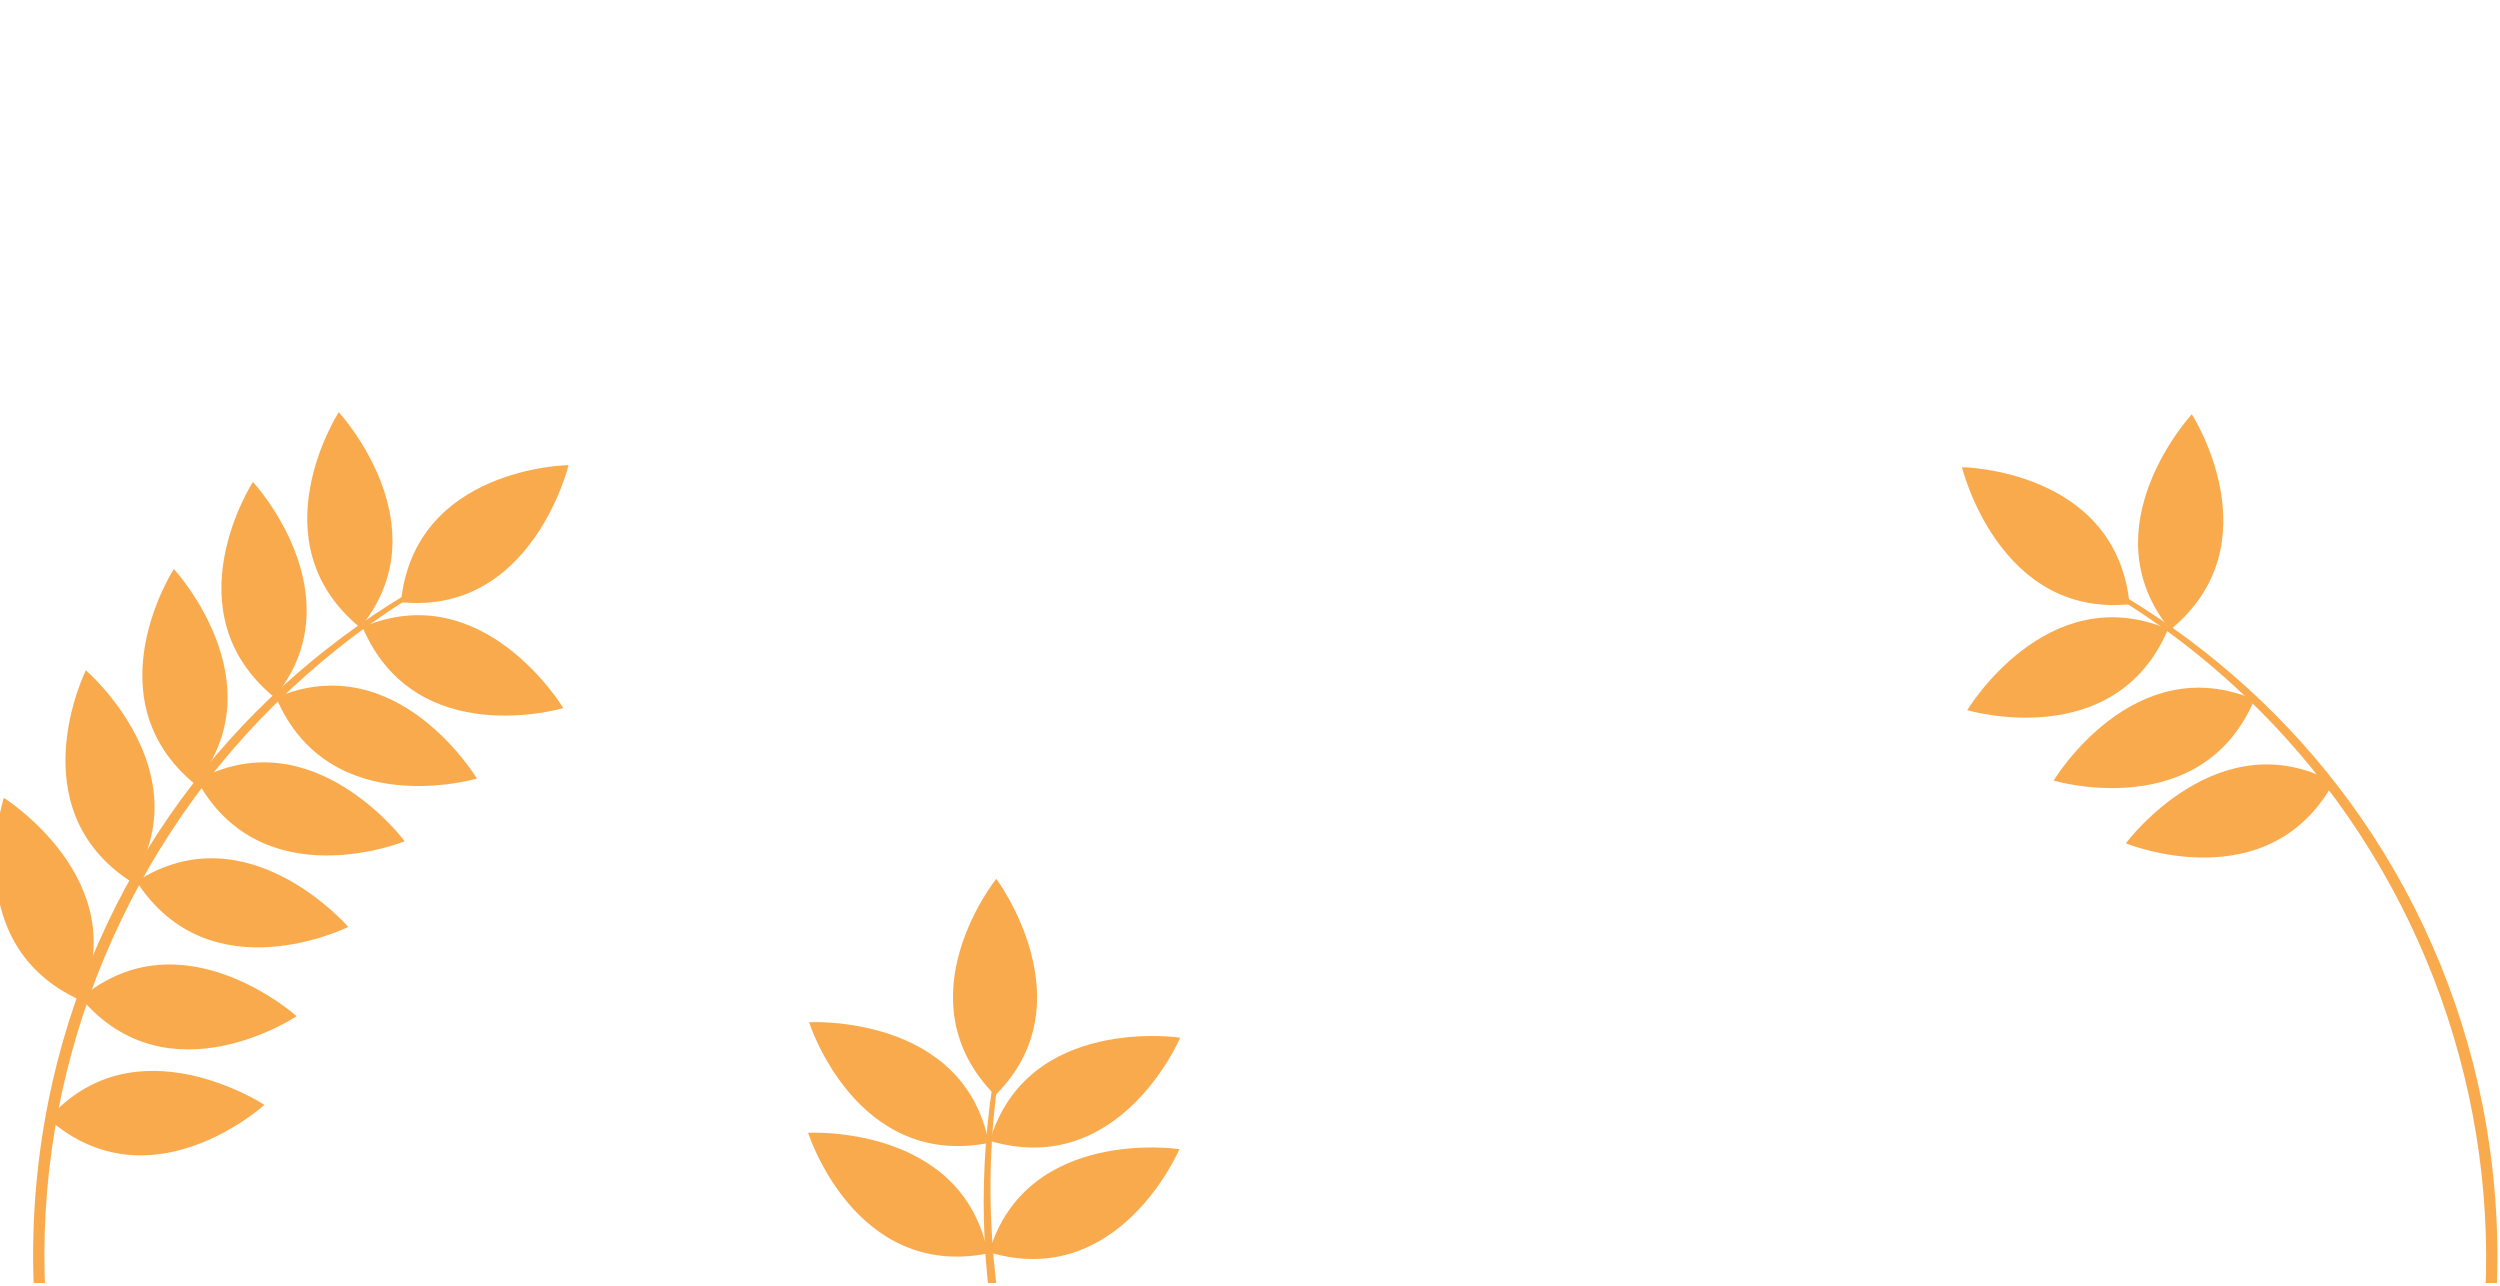
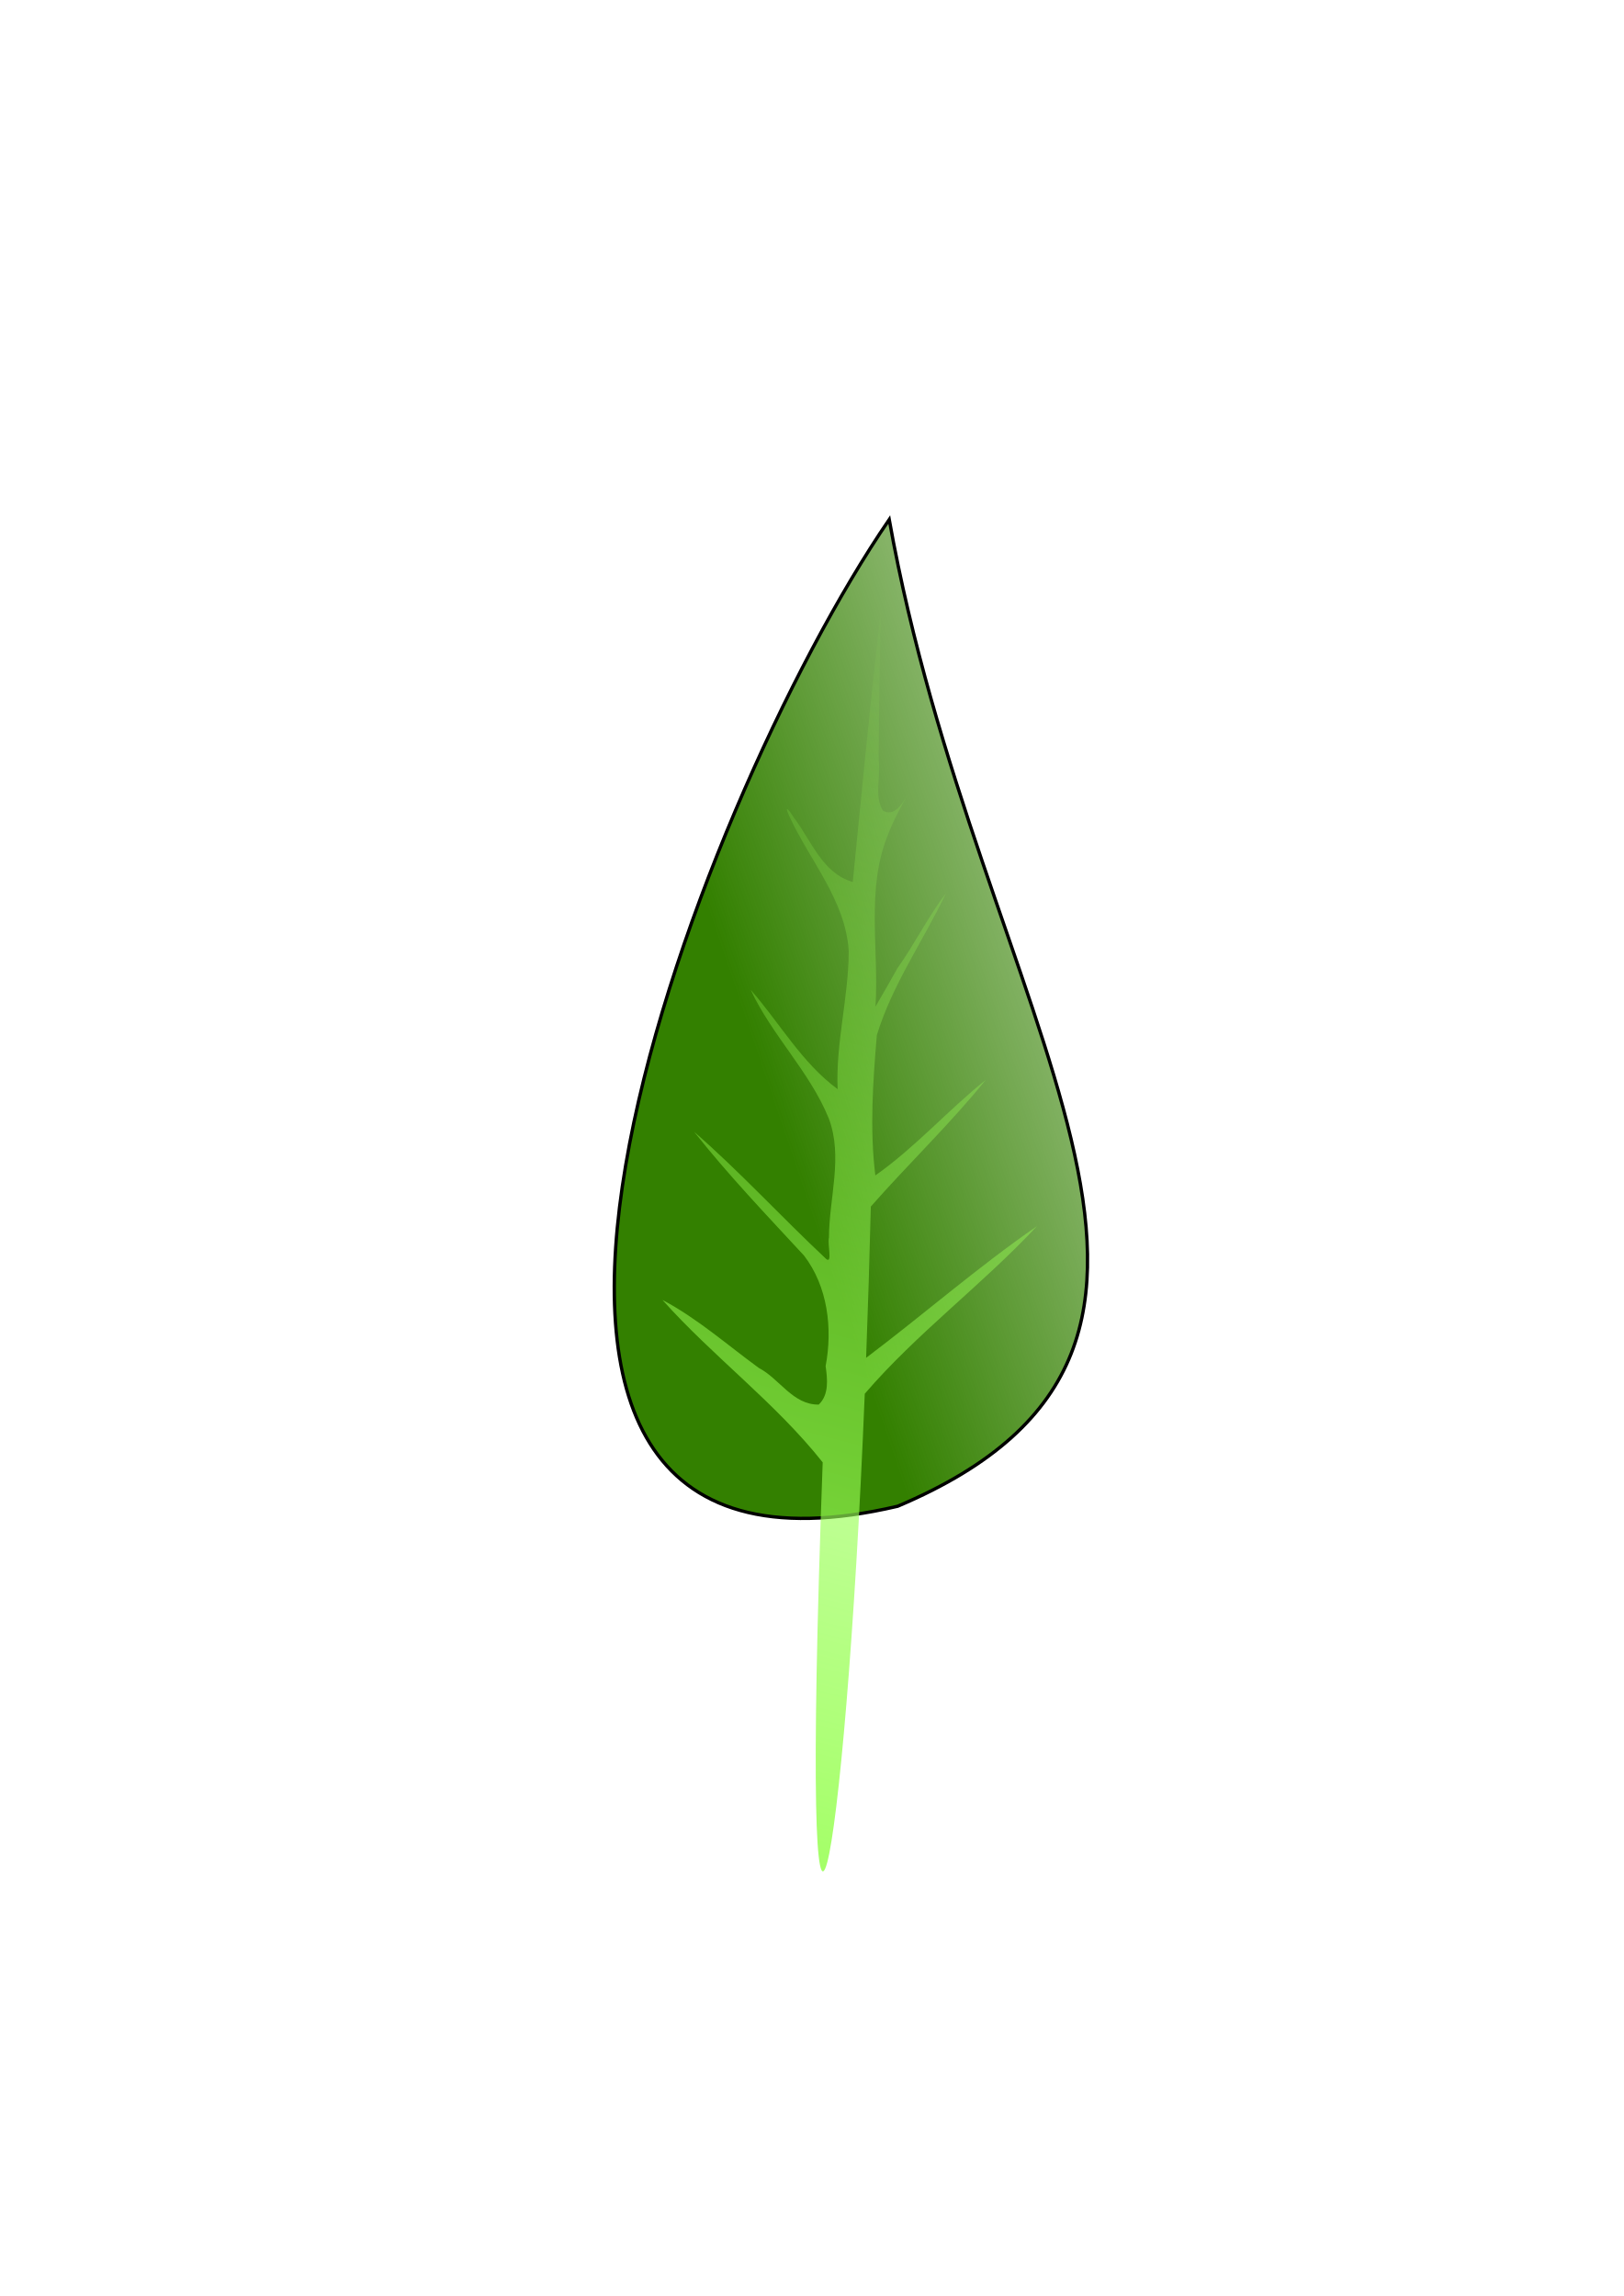
- <svg xmlns="http://www.w3.org/2000/svg" width="100%" height="100%" viewBox="0 0 924 475" version="1.1" xml:space="preserve" style="fill-rule:evenodd;clip-rule:evenodd;stroke-linejoin:round;stroke-miterlimit:2;">
-   <g id="Artboard1" transform="matrix(1,0,0,1,2.42209,6.86841)">
-     <rect x="-2.422" y="-6.868" width="923.512" height="474.192" style="fill:none;" />
-     <clipPath id="_clip1">
-       <rect x="-2.422" y="-6.868" width="923.512" height="474.192" />
-     </clipPath>
-     <g clip-path="url(#_clip1)">
-       <g transform="matrix(1,0,0,1,40.1505,-51.9758)">
-         <g transform="matrix(1,0,0,1,742.626,526.222)">
-           <path d="M0,-260.695C32.584,-241.062 61.021,-215.238 83.448,-184.484C107.539,-151.448 124.25,-113.238 132.251,-73.144C136.914,-49.775 138.678,-25.879 137.482,-2.081C137.349,0.583 133.187,0.599 133.323,-2.081C137.425,-82.884 106.335,-162.608 48.956,-219.546C33.868,-234.517 17.124,-247.885 -0.906,-259.146C-1.883,-259.756 -0.994,-261.294 0,-260.695" style="fill:rgb(249,170,77);fill-rule:nonzero;" />
-         </g>
-         <g transform="matrix(1,0,0,1,682.569,273.301)">
-           <path d="M0,-55.523C0,-55.523 56.947,-54.805 61.956,-4.861C13.481,0 0,-55.523 0,-55.523" style="fill:rgb(249,170,77);fill-rule:nonzero;" />
-         </g>
-         <g transform="matrix(1,0,0,1,767.514,277.854)">
-           <path d="M0,-79.638C0,-79.638 30.896,-31.795 -7.943,0C-38.803,-37.698 0,-79.638 0,-79.638" style="fill:rgb(249,170,77);fill-rule:nonzero;" />
-         </g>
-         <g transform="matrix(1,0,0,1,684.519,274.845)">
-           <path d="M0,32.741C0,32.741 54.582,48.998 74.224,2.806C29.39,-16.257 0,32.741 0,32.741" style="fill:rgb(249,170,77);fill-rule:nonzero;" />
-         </g>
-         <g transform="matrix(1,0,0,1,716.451,300.873)">
-           <path d="M0,32.741C0,32.741 54.582,48.998 74.224,2.806C29.39,-16.257 0,32.741 0,32.741" style="fill:rgb(249,170,77);fill-rule:nonzero;" />
-         </g>
-         <g transform="matrix(1,0,0,1,743.134,332.417)">
-           <path d="M0,24.39C0,24.39 52.735,45.896 76.791,1.841C34.031,-21.506 0,24.39 0,24.39" style="fill:rgb(249,170,77);fill-rule:nonzero;" />
-         </g>
-         <g transform="matrix(1,0,0,1,107.519,525.458)">
-           <path d="M0,-260.695C-32.584,-241.062 -61.021,-215.238 -83.449,-184.484C-107.539,-151.448 -124.25,-113.238 -132.251,-73.145C-136.915,-49.776 -138.678,-25.879 -137.483,-2.08C-137.35,0.584 -133.187,0.599 -133.324,-2.08C-137.426,-82.884 -106.335,-162.608 -48.956,-219.546C-33.869,-234.517 -17.124,-247.885 0.905,-259.146C1.882,-259.756 0.994,-261.294 0,-260.695" style="fill:rgb(249,170,77);fill-rule:nonzero;" />
-         </g>
-         <g transform="matrix(1,0,0,1,167.574,272.537)">
-           <path d="M0,-55.523C0,-55.523 -56.947,-54.805 -61.956,-4.861C-13.481,0 0,-55.523 0,-55.523" style="fill:rgb(249,170,77);fill-rule:nonzero;" />
-         </g>
-         <g transform="matrix(1,0,0,1,82.6312,277.09)">
-           <path d="M0,-79.638C0,-79.638 -30.897,-31.795 7.942,0C38.803,-37.698 0,-79.638 0,-79.638" style="fill:rgb(249,170,77);fill-rule:nonzero;" />
-         </g>
-         <g transform="matrix(1,0,0,1,50.9105,302.849)">
-           <path d="M0,-79.637C0,-79.637 -30.897,-31.795 7.942,0C38.803,-37.698 0,-79.637 0,-79.637" style="fill:rgb(249,170,77);fill-rule:nonzero;" />
-         </g>
-         <g transform="matrix(1,0,0,1,21.681,335.048)">
-           <path d="M0,-79.638C0,-79.638 -30.897,-31.795 7.943,0C38.803,-37.698 0,-79.638 0,-79.638" style="fill:rgb(249,170,77);fill-rule:nonzero;" />
-         </g>
-         <g transform="matrix(1,0,0,1,-10.8317,371.075)">
-           <path d="M0,-78.245C0,-78.245 -25.339,-27.24 16.821,0C43.26,-40.92 0,-78.245 0,-78.245" style="fill:rgb(249,170,77);fill-rule:nonzero;" />
-         </g>
-         <g transform="matrix(1,0,0,1,-41.1637,414.819)">
-           <path d="M0,-74.834C0,-74.834 -17.396,-20.604 28.374,0C48.372,-44.424 0,-74.834 0,-74.834" style="fill:rgb(249,170,77);fill-rule:nonzero;" />
-         </g>
-         <g transform="matrix(1,0,0,1,165.625,274.081)">
-           <path d="M0,32.741C0,32.741 -54.583,48.998 -74.224,2.806C-29.391,-16.257 0,32.741 0,32.741" style="fill:rgb(249,170,77);fill-rule:nonzero;" />
-         </g>
-         <g transform="matrix(1,0,0,1,133.693,300.109)">
-           <path d="M0,32.741C0,32.741 -54.583,48.998 -74.224,2.806C-29.391,-16.257 0,32.741 0,32.741" style="fill:rgb(249,170,77);fill-rule:nonzero;" />
-         </g>
-         <g transform="matrix(1,0,0,1,107.01,331.653)">
-           <path d="M0,24.39C0,24.39 -52.735,45.896 -76.79,1.841C-34.031,-21.506 0,24.39 0,24.39" style="fill:rgb(249,170,77);fill-rule:nonzero;" />
-         </g>
-         <g transform="matrix(1,0,0,1,86.1439,369.786)">
-           <path d="M0,17.922C0,17.922 -51.005,43.26 -78.244,1.1C-37.324,-25.338 0,17.922 0,17.922" style="fill:rgb(249,170,77);fill-rule:nonzero;" />
-         </g>
-         <g transform="matrix(1,0,0,1,67.0804,414.209)">
-           <path d="M0,6.49C0,6.49 -47.35,38.137 -79.753,-0.197C-42.547,-31.647 0,6.49 0,6.49" style="fill:rgb(249,170,77);fill-rule:nonzero;" />
-         </g>
-         <g transform="matrix(1,0,0,1,55.1586,460.328)">
-           <path d="M0,-6.859C0,-6.859 -42.156,31.435 -79.866,-1.693C-47.713,-38.294 0,-6.859 0,-6.859" style="fill:rgb(249,170,77);fill-rule:nonzero;" />
-         </g>
-         <g transform="matrix(1,0,0,1,324.193,717.812)">
-           <path d="M0,-271.187C-5.629,-233.565 -3.845,-195.193 5.569,-158.312C15.682,-118.696 34.484,-81.471 60.288,-49.758C75.328,-31.274 92.623,-14.69 111.727,-0.447C113.865,1.147 116.528,-2.05 114.377,-3.653C49.484,-51.976 7.848,-126.734 0.522,-207.237C-1.403,-228.404 -1.038,-249.828 1.771,-270.898C1.924,-272.04 0.172,-272.334 0,-271.187" style="fill:rgb(249,170,77);fill-rule:nonzero;" />
-         </g>
-         <g transform="matrix(1,0,0,1,325.656,449.945)">
-           <path d="M0,-80.031C0,-80.031 -35.73,-35.682 -0.429,0C34.204,-34.263 0,-80.031 0,-80.031" style="fill:rgb(249,170,77);fill-rule:nonzero;" />
-         </g>
-         <g transform="matrix(1,0,0,1,256.457,474.03)">
-           <path d="M0,-51.11C0,-51.11 17.188,3.186 66.44,-6.491C57.048,-54.296 0,-51.11 0,-51.11" style="fill:rgb(249,170,77);fill-rule:nonzero;" />
-         </g>
-         <g transform="matrix(1,0,0,1,256.101,514.891)">
-           <path d="M0,-51.11C0,-51.11 17.187,3.186 66.44,-6.491C57.048,-54.296 0,-51.11 0,-51.11" style="fill:rgb(249,170,77);fill-rule:nonzero;" />
-         </g>
-         <g transform="matrix(1,0,0,1,393.632,472.498)">
-           <path d="M0,-43.86C0,-43.86 -22.247,8.567 -70.363,-5.726C-56.49,-52.427 0,-43.86 0,-43.86" style="fill:rgb(249,170,77);fill-rule:nonzero;" />
-         </g>
-         <g transform="matrix(1,0,0,1,393.349,513.693)">
-           <path d="M0,-43.86C0,-43.86 -22.247,8.567 -70.363,-5.726C-56.491,-52.427 0,-43.86 0,-43.86" style="fill:rgb(249,170,77);fill-rule:nonzero;" />
-         </g>
-       </g>
-     </g>
+ <svg xmlns="http://www.w3.org/2000/svg" id="svg3000" viewBox="0 0 744.09 1052.4" version="1.1">
+   <defs id="defs3002">
+     <linearGradient id="linearGradient3877" y2="281.48" gradientUnits="userSpaceOnUse" y1="917.2" x2="477.74" x1="314.65">
+       <stop id="stop3825" stop-color="#9f5" offset="0" />
+       <stop id="stop3827" stop-color="#9f5" stop-opacity="0" offset="1" />
+     </linearGradient>
+     <linearGradient id="linearGradient3929" y2="471.34" gradientUnits="userSpaceOnUse" y1="577.04" x2="690.6" x1="378.6">
+       <stop id="stop3925" stop-color="#338000" offset="0" />
+       <stop id="stop3927" stop-color="#338000" stop-opacity="0" offset="1" />
+     </linearGradient>
+   </defs>
+   <g id="layer1" fill-rule="evenodd">
+     <path id="path3008" style="color:#000000" d="m407.52 238.13c40.842 228.74 180.12 377.75 3.885 452.27-237.86 55.801-93.308-321.66-3.885-452.27z" stroke="#000" stroke-width="1.514px" fill="url(#linearGradient3929)" />
+     <path id="path3008-4" style="color:#000000" fill="url(#linearGradient3877)" d="m402.59 289.34c-4.274 38.276-8.001 76.61-11.781 114.94-14.069-4.065-18.996-19.161-27.156-29.733-2.215-3.658-4.357-5.761-1.983-0.584 9.337 20.472 25.873 38.632 27.291 61.972-0.047 21.233-5.987 41.957-5.09 63.283-16.478-12.121-26.53-30.351-39.844-45.531 9.757 20.924 27.084 37.561 35.781 58.906 6.655 17.584 0.142 36.523 0.094 54.656-0.774 2.934 1.726 12.318-1.303 9.788-20.435-19.146-39.493-39.963-60.51-58.288 15.688 19.86 33.277 38.25 50.375 56.75 10.877 14.168 13.176 33.428 9.906 50.688 0.843 5.926 1.628 13.084-3.156 17.625-11.906 0.133-17.939-11.853-27.425-16.776-14.528-10.598-28.274-22.786-44.2-31.192 23.17 25.975 51.735 47.048 73.438 74.438-11.279 309.55 10.255 190.53 19.281-31.438 23.936-27.867 53.946-50.032 78.906-76.812-27.141 18.745-51.941 40.492-78.281 60.344 0.854-23.11 1.588-46.225 2.156-69.344 17.28-19.65 36.27-37.8 52.66-58.04-17.436 13.969-32.298 30.934-50.594 43.781-2.639-21.338-1.089-43.045 0.688-64.312 7.091-23.19 21.375-43.374 31.688-65.031-8.319 10.888-14.345 23.302-22.283 34.427-3.322 5.879-6.583 11.729-10.029 17.541 1.705-26.277-4.511-53.956 5.812-79 2.225-6.016 6.31-13.487 8.844-17.938-2.244 3.716-6.062 10.247-11.281 7.031-4.071-6.661-0.863-15.744-1.902-23.375 0.087-22.628 0.527-45.251 0.933-67.875-0.344 3.031-0.688 6.062-1.031 9.094z" />
  </g>
</svg>
